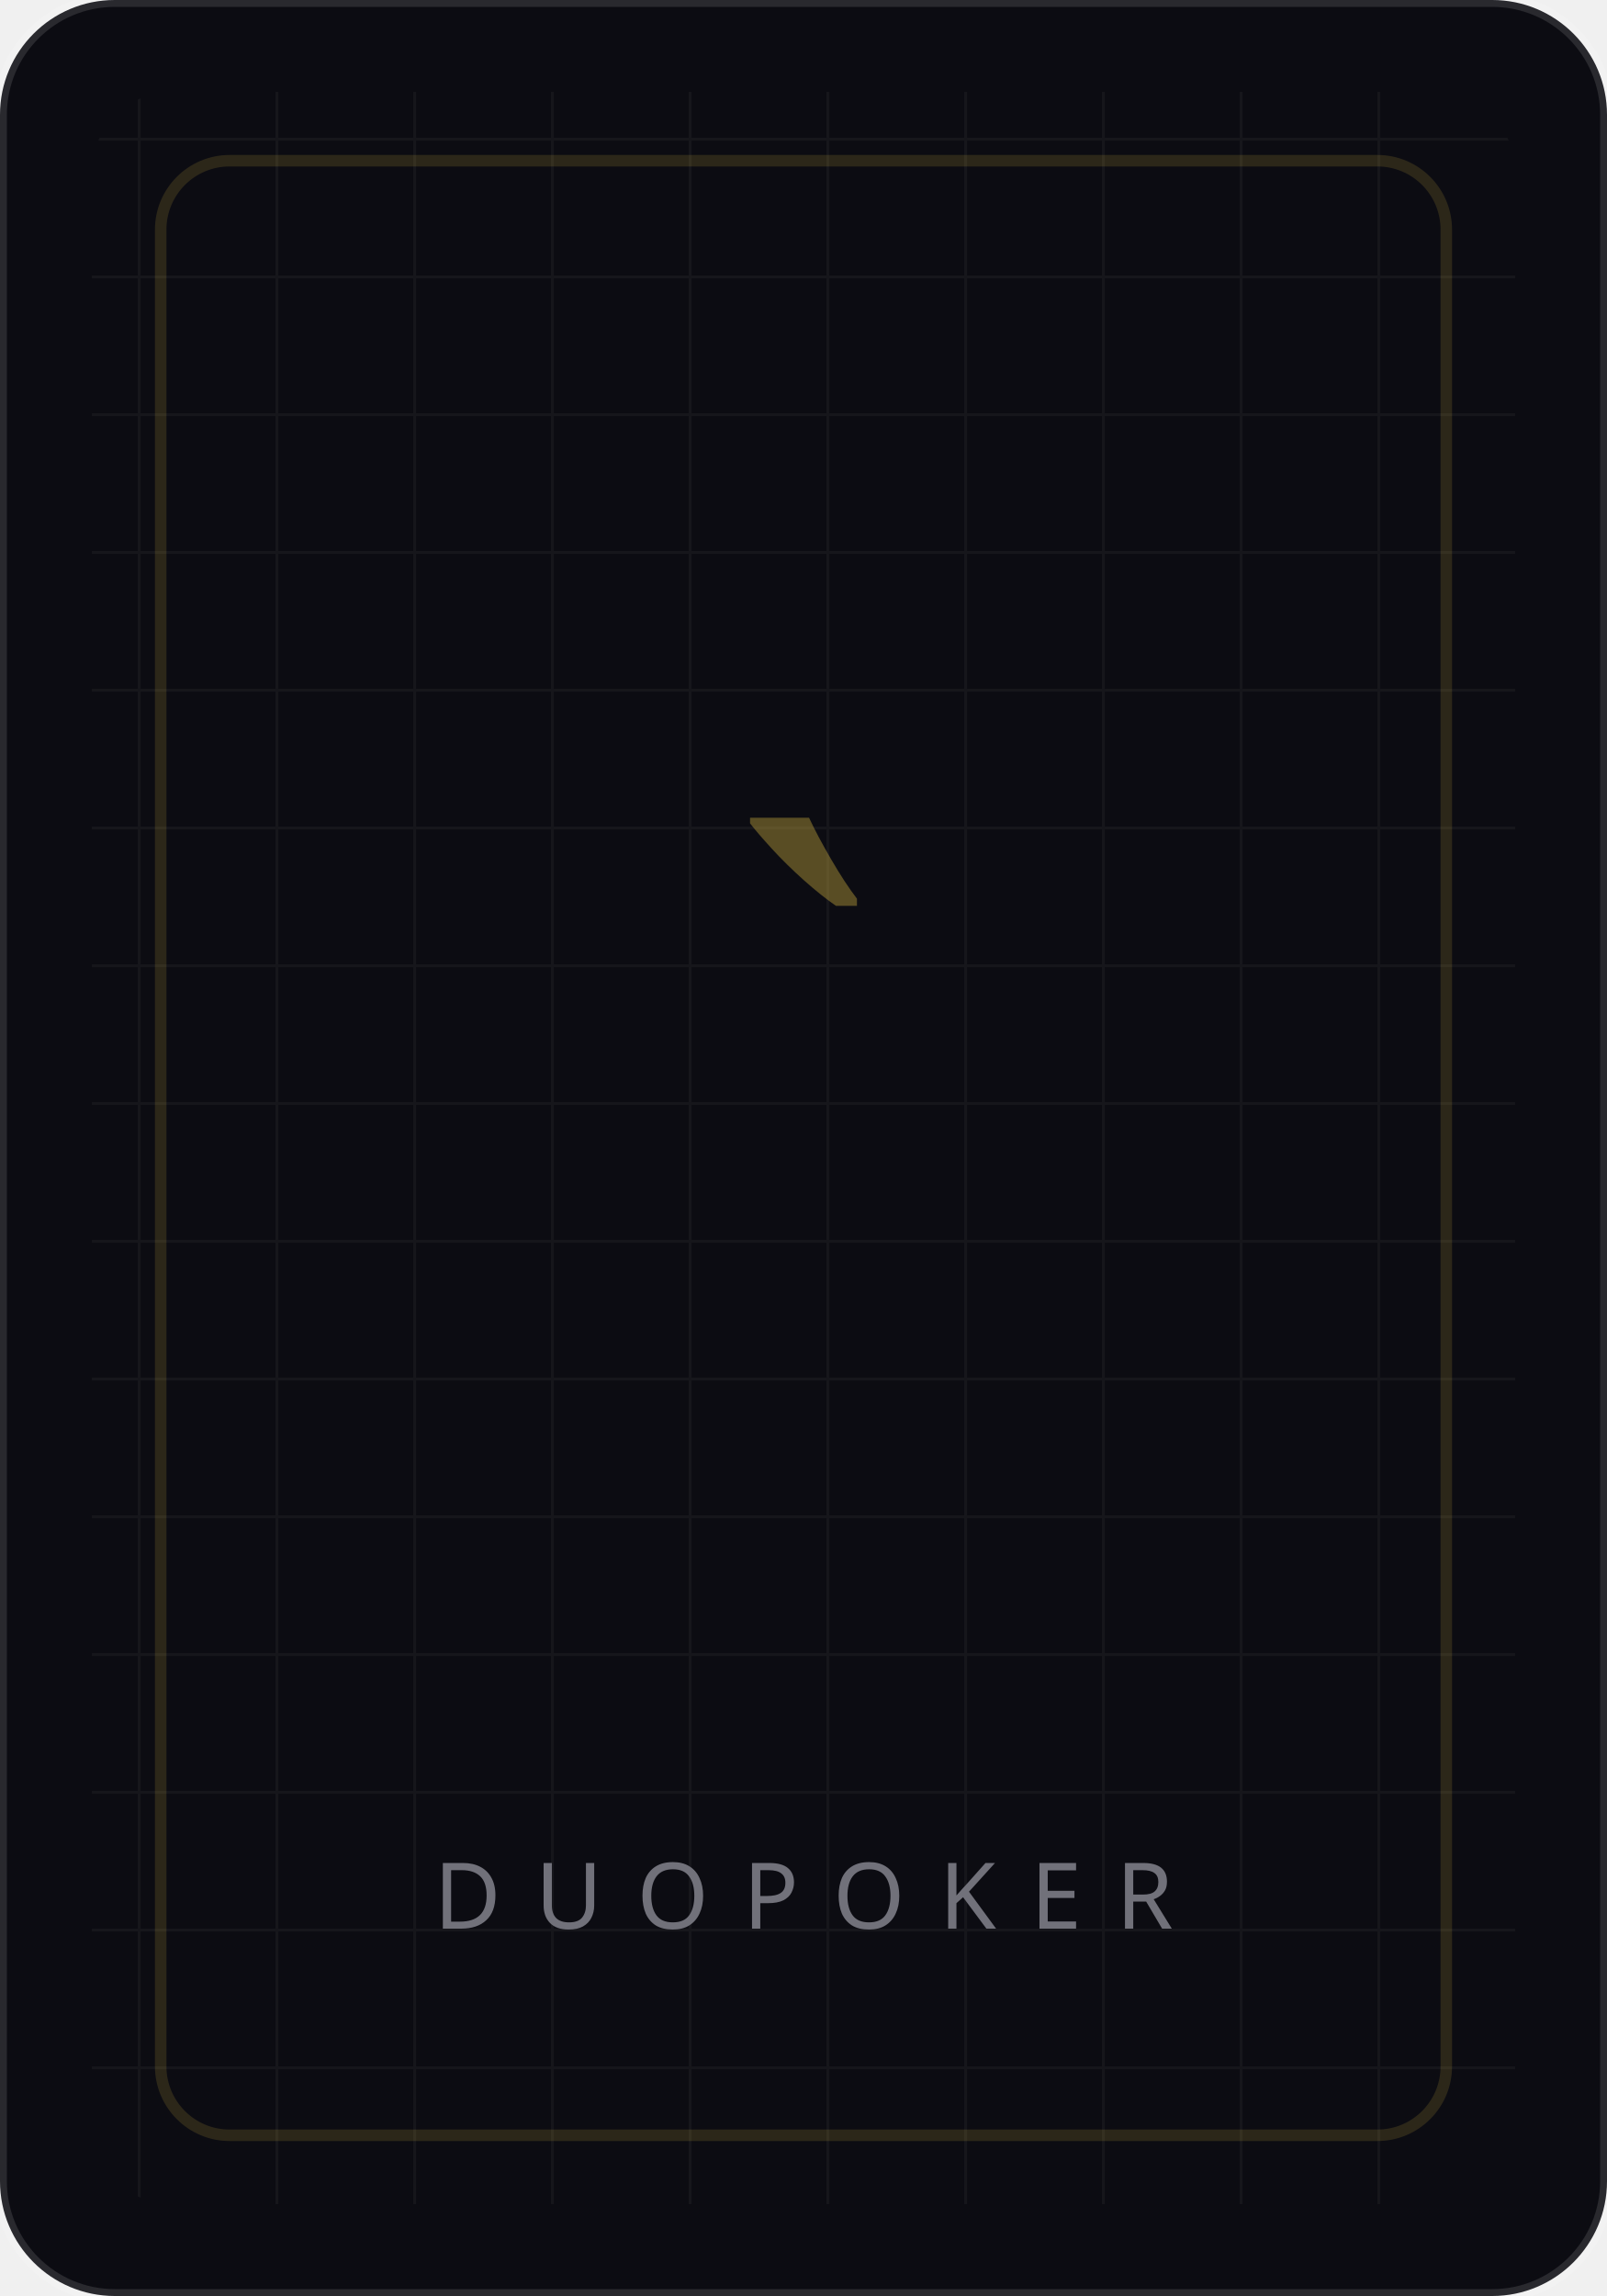
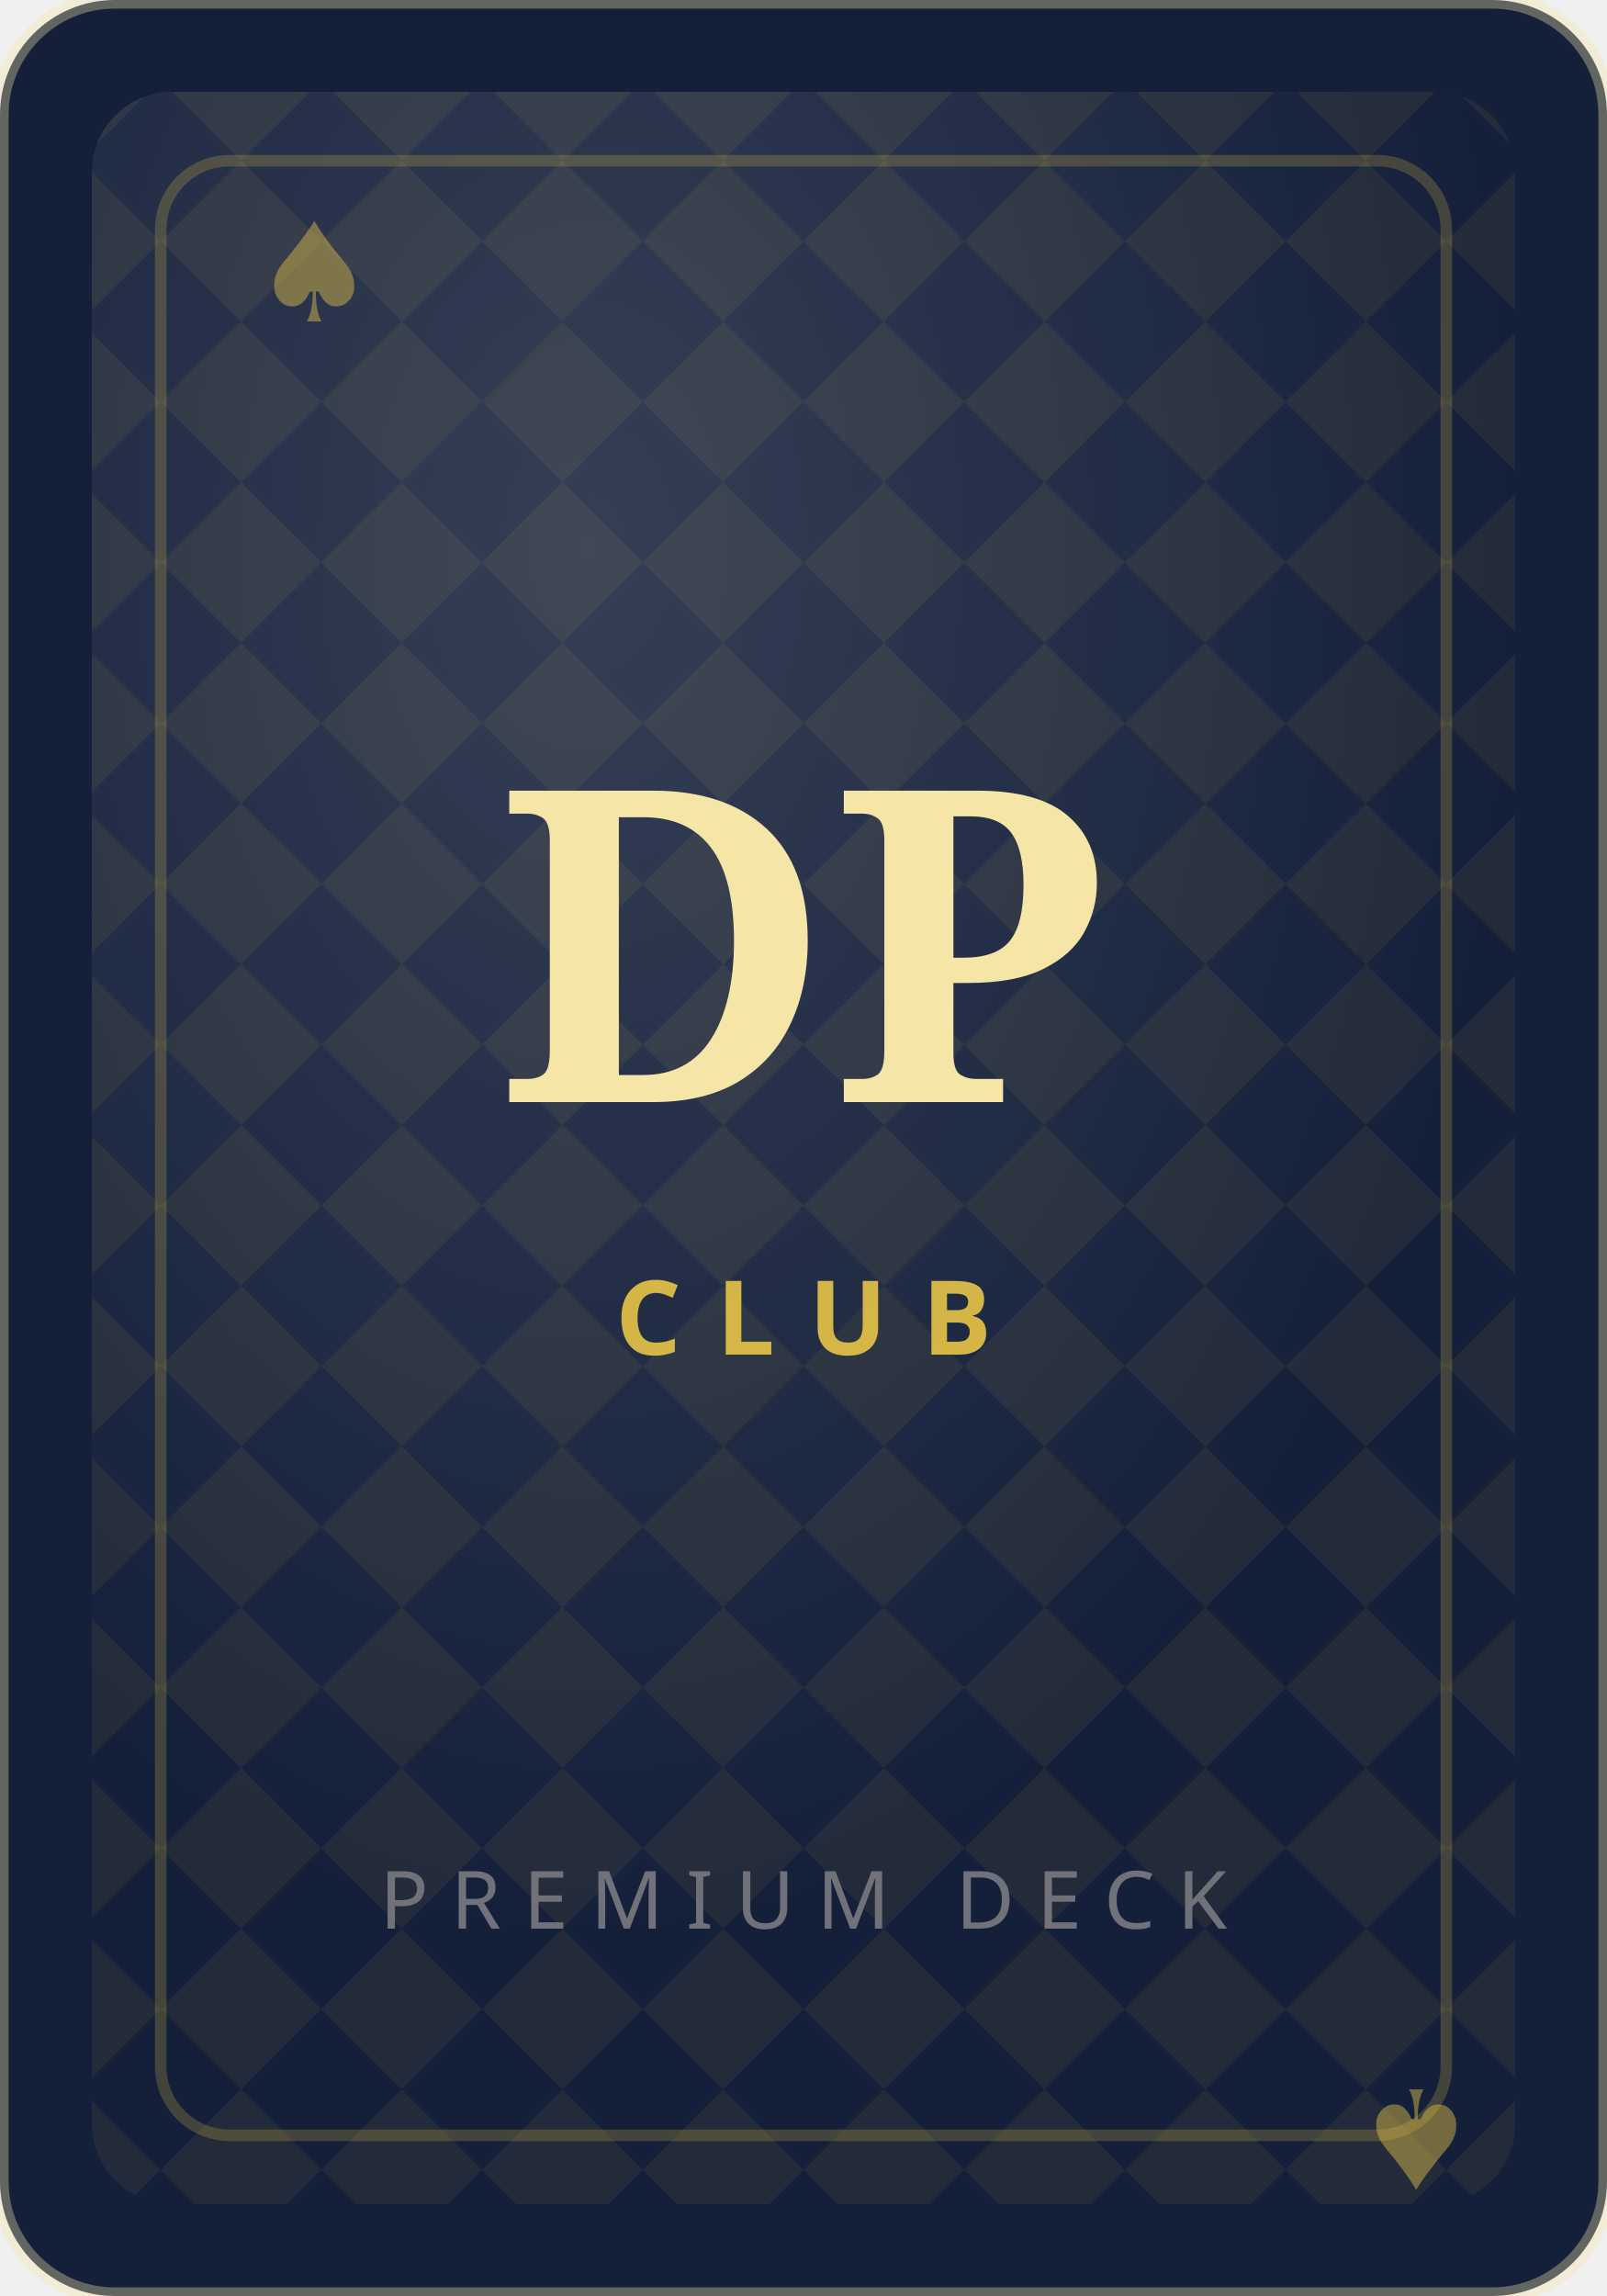
<svg xmlns="http://www.w3.org/2000/svg" viewBox="0 0 140 200" fill="none">
  <defs>
    <linearGradient id="bg" x1="0" y1="0" x2="140" y2="200">
-       <stop stop-color="#0c0c12" />
+       <stop stop-color="#14203a" />
      <stop offset="1" stop-color="#050508" />
    </linearGradient>
-     <pattern id="grid" width="12" height="12" patternUnits="userSpaceOnUse">
-       <path d="M12 0H0V12" stroke="#ffffff" stroke-opacity="0.04" stroke-width="0.5" />
+     <linearGradient id="gold" x1="0" y1="0" x2="140" y2="200">
+       <stop stop-color="#f5e6a8" />
+       <stop offset="1" stop-color="#e8c547" />
+     </linearGradient>
+     <pattern id="diamond" width="14" height="14" patternUnits="userSpaceOnUse">
+       <path d="M7 0L14 7L7 14L0 7Z" fill="#e8c547" fill-opacity="0.07" />
    </pattern>
+     <radialGradient id="shine" cx="35%" cy="22%" r="65%">
+       <stop stop-color="#ffffff" stop-opacity="0.14" />
+       <stop offset="1" stop-color="#ffffff" stop-opacity="0" />
+     </radialGradient>
  </defs>
-   <rect width="140" height="200" rx="10" fill="url(#bg)" stroke="#ffffff" stroke-opacity="0.12" stroke-width="1.2" />
-   <rect x="8" y="8" width="124" height="184" rx="7" fill="url(#grid)" />
-   <rect x="14" y="14" width="112" height="172" rx="6" stroke="#e8c547" stroke-opacity="0.15" stroke-width="1" />
-   <text x="70" y="108" text-anchor="middle" fill="#e8c547" fill-opacity="0.35" font-family="Georgia,serif" font-size="48">`</text>
-   <text x="70" y="168" text-anchor="middle" fill="#71717a" font-family="system-ui,sans-serif" font-size="8" letter-spacing="3">DUOPOKER</text>
+   <rect width="140" height="200" rx="10" fill="url(#bg)" stroke="url(#gold)" stroke-opacity="0.35" stroke-width="1.5" />
+   <rect x="8" y="8" width="124" height="184" rx="7" fill="url(#diamond)" />
+   <rect x="8" y="8" width="124" height="184" rx="7" fill="url(#shine)" />
+   <rect x="14" y="14" width="112" height="172" rx="6" stroke="#e8c547" stroke-opacity="0.22" stroke-width="1" />
+   <text x="22" y="28" fill="#e8c547" fill-opacity="0.45" font-family="Georgia,serif" font-size="12">♠</text>
+   <text x="118" y="182" fill="#e8c547" fill-opacity="0.45" font-family="Georgia,serif" font-size="12" text-anchor="end" transform="rotate(180 118 182)">♠</text>
+   <text x="70" y="96" text-anchor="middle" fill="url(#gold)" font-family="Georgia,serif" font-size="38" font-weight="700">DP</text>
+   <text x="70" y="118" text-anchor="middle" fill="#e8c547" fill-opacity="0.9" font-family="system-ui,sans-serif" font-size="9" font-weight="700" letter-spacing="0.34em">CLUB</text>
+   <text x="70" y="168" text-anchor="middle" fill="#71717a" font-family="system-ui,sans-serif" font-size="7" letter-spacing="0.28em">PREMIUM DECK</text>
</svg>
